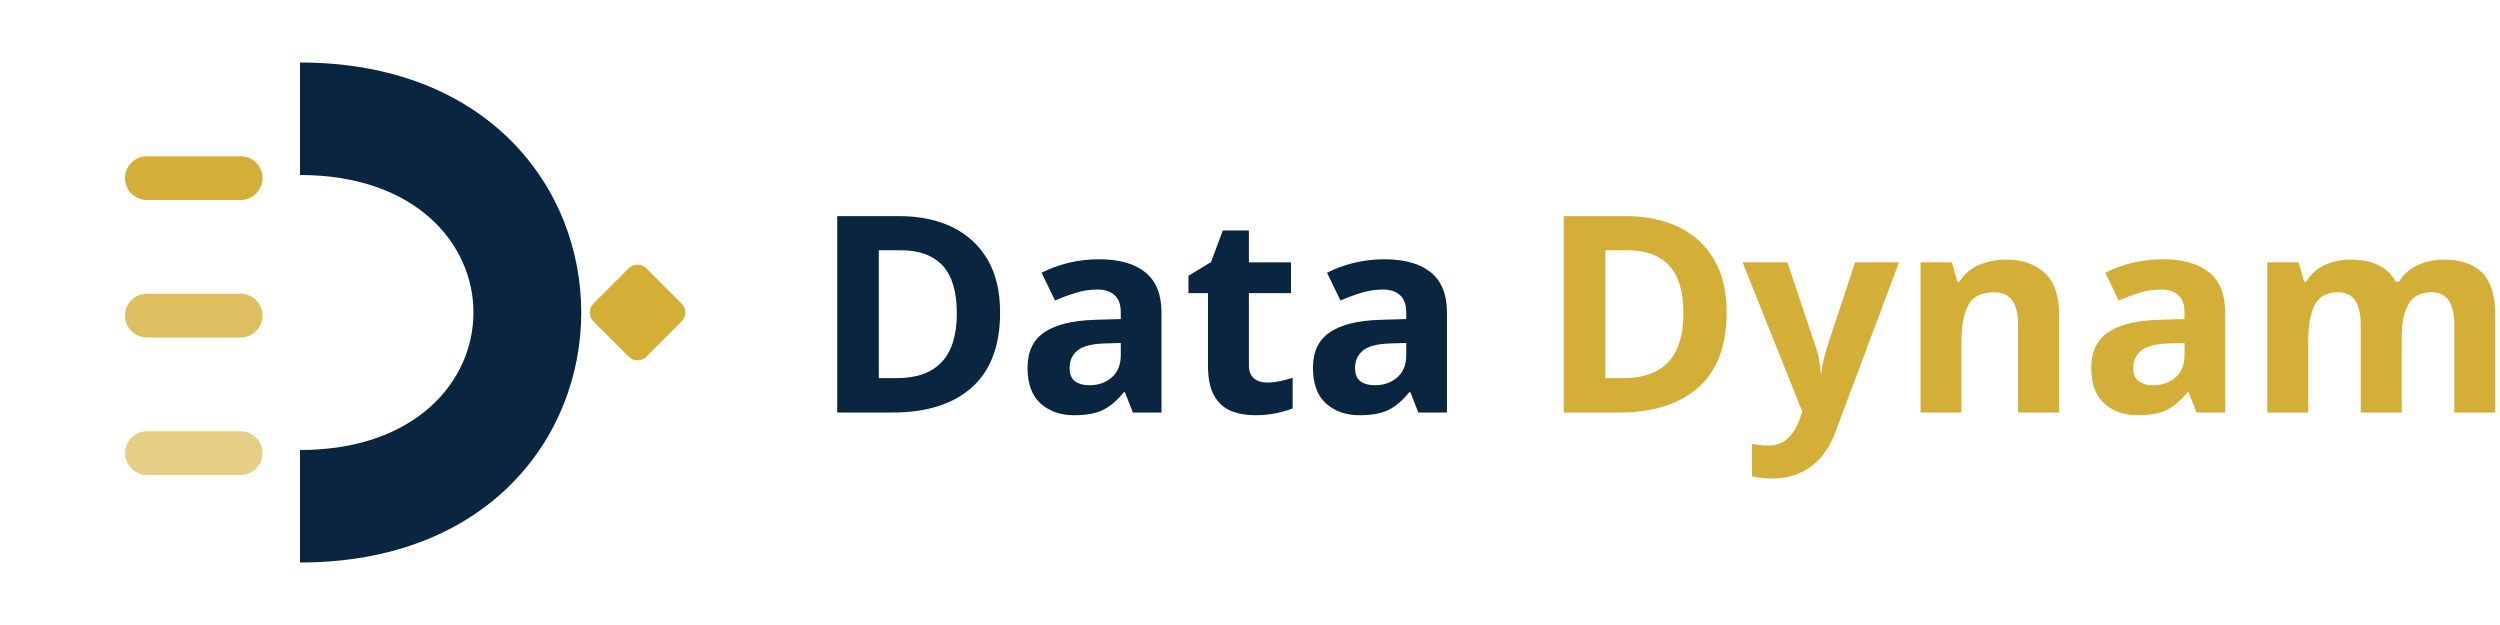
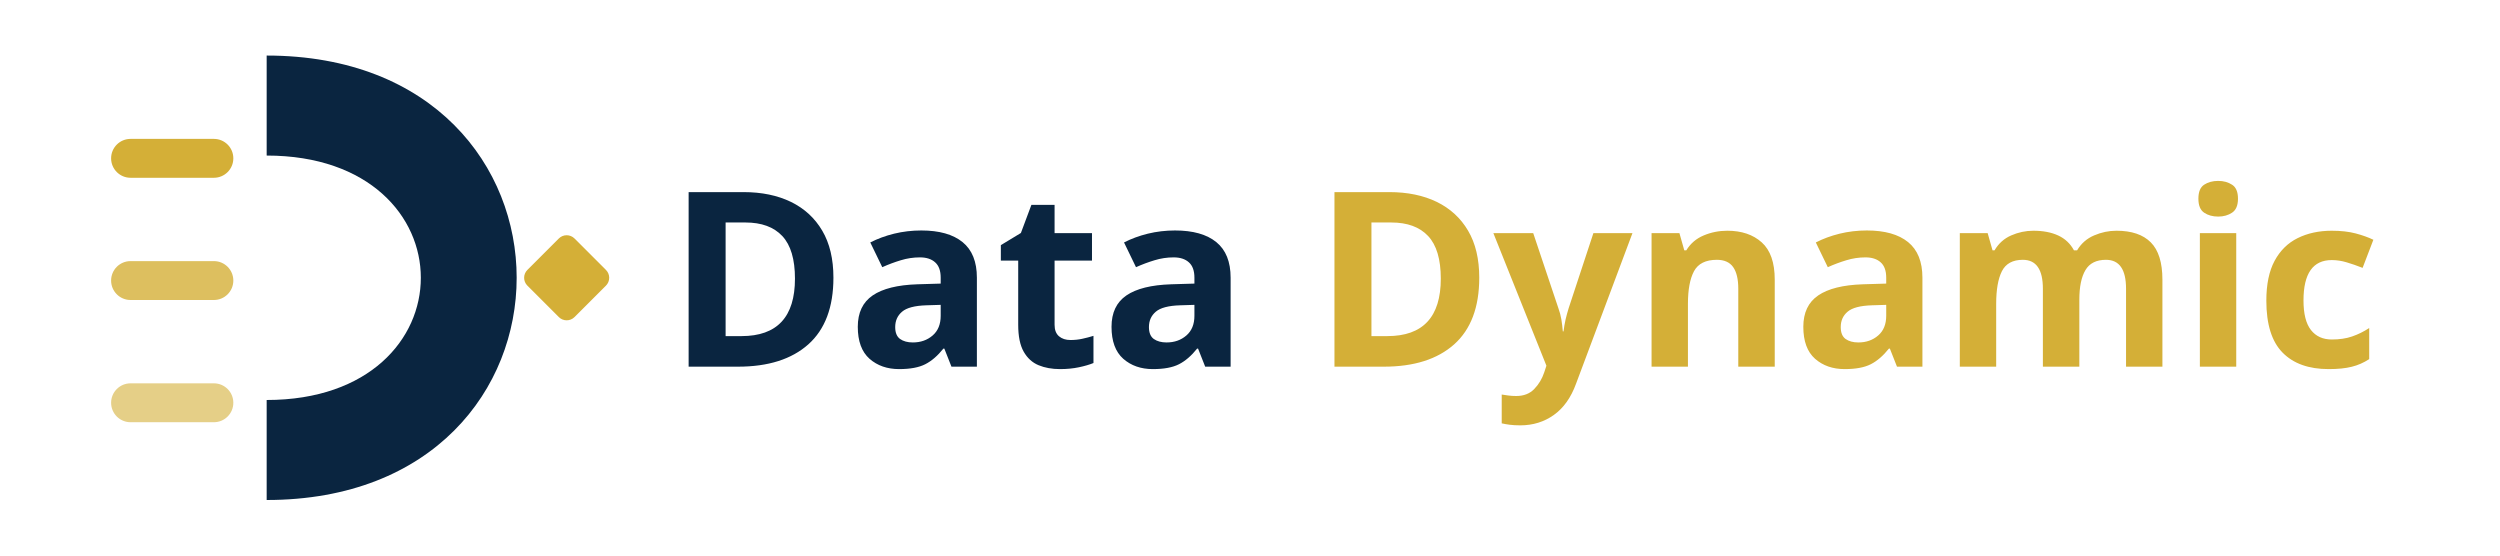
- <svg xmlns="http://www.w3.org/2000/svg" viewBox="0 0 400 100">
+ <svg xmlns="http://www.w3.org/2000/svg" viewBox="0 0 450 100">
  <g transform="translate(20, 10)">
    <rect x="0" y="15" width="22" height="7" rx="3.5" fill="#D4AF37" />
    <rect x="0" y="37" width="22" height="7" rx="3.5" fill="#D4AF37" opacity="0.8" />
    <rect x="0" y="59" width="22" height="7" rx="3.5" fill="#D4AF37" opacity="0.6" />
    <path d="M 28 0 C 88 0 88 80 28 80 V 62 C 65 62 65 18 28 18 V 0 Z" fill="#0A2540" />
    <rect x="76" y="34" width="12" height="12" rx="2" fill="#D4AF37" transform="rotate(45 82 40)" />
  </g>
-   <text x="130" y="66" font-family="'DM Sans', sans-serif" font-weight="700" font-size="44" fill="#0A2540">
+   <text x="120" y="66" font-family="'DM Sans', sans-serif" font-weight="700" font-size="44" fill="#0A2540">
    Data <tspan fill="#D4AF37">Dynamic</tspan>
  </text>
</svg>
